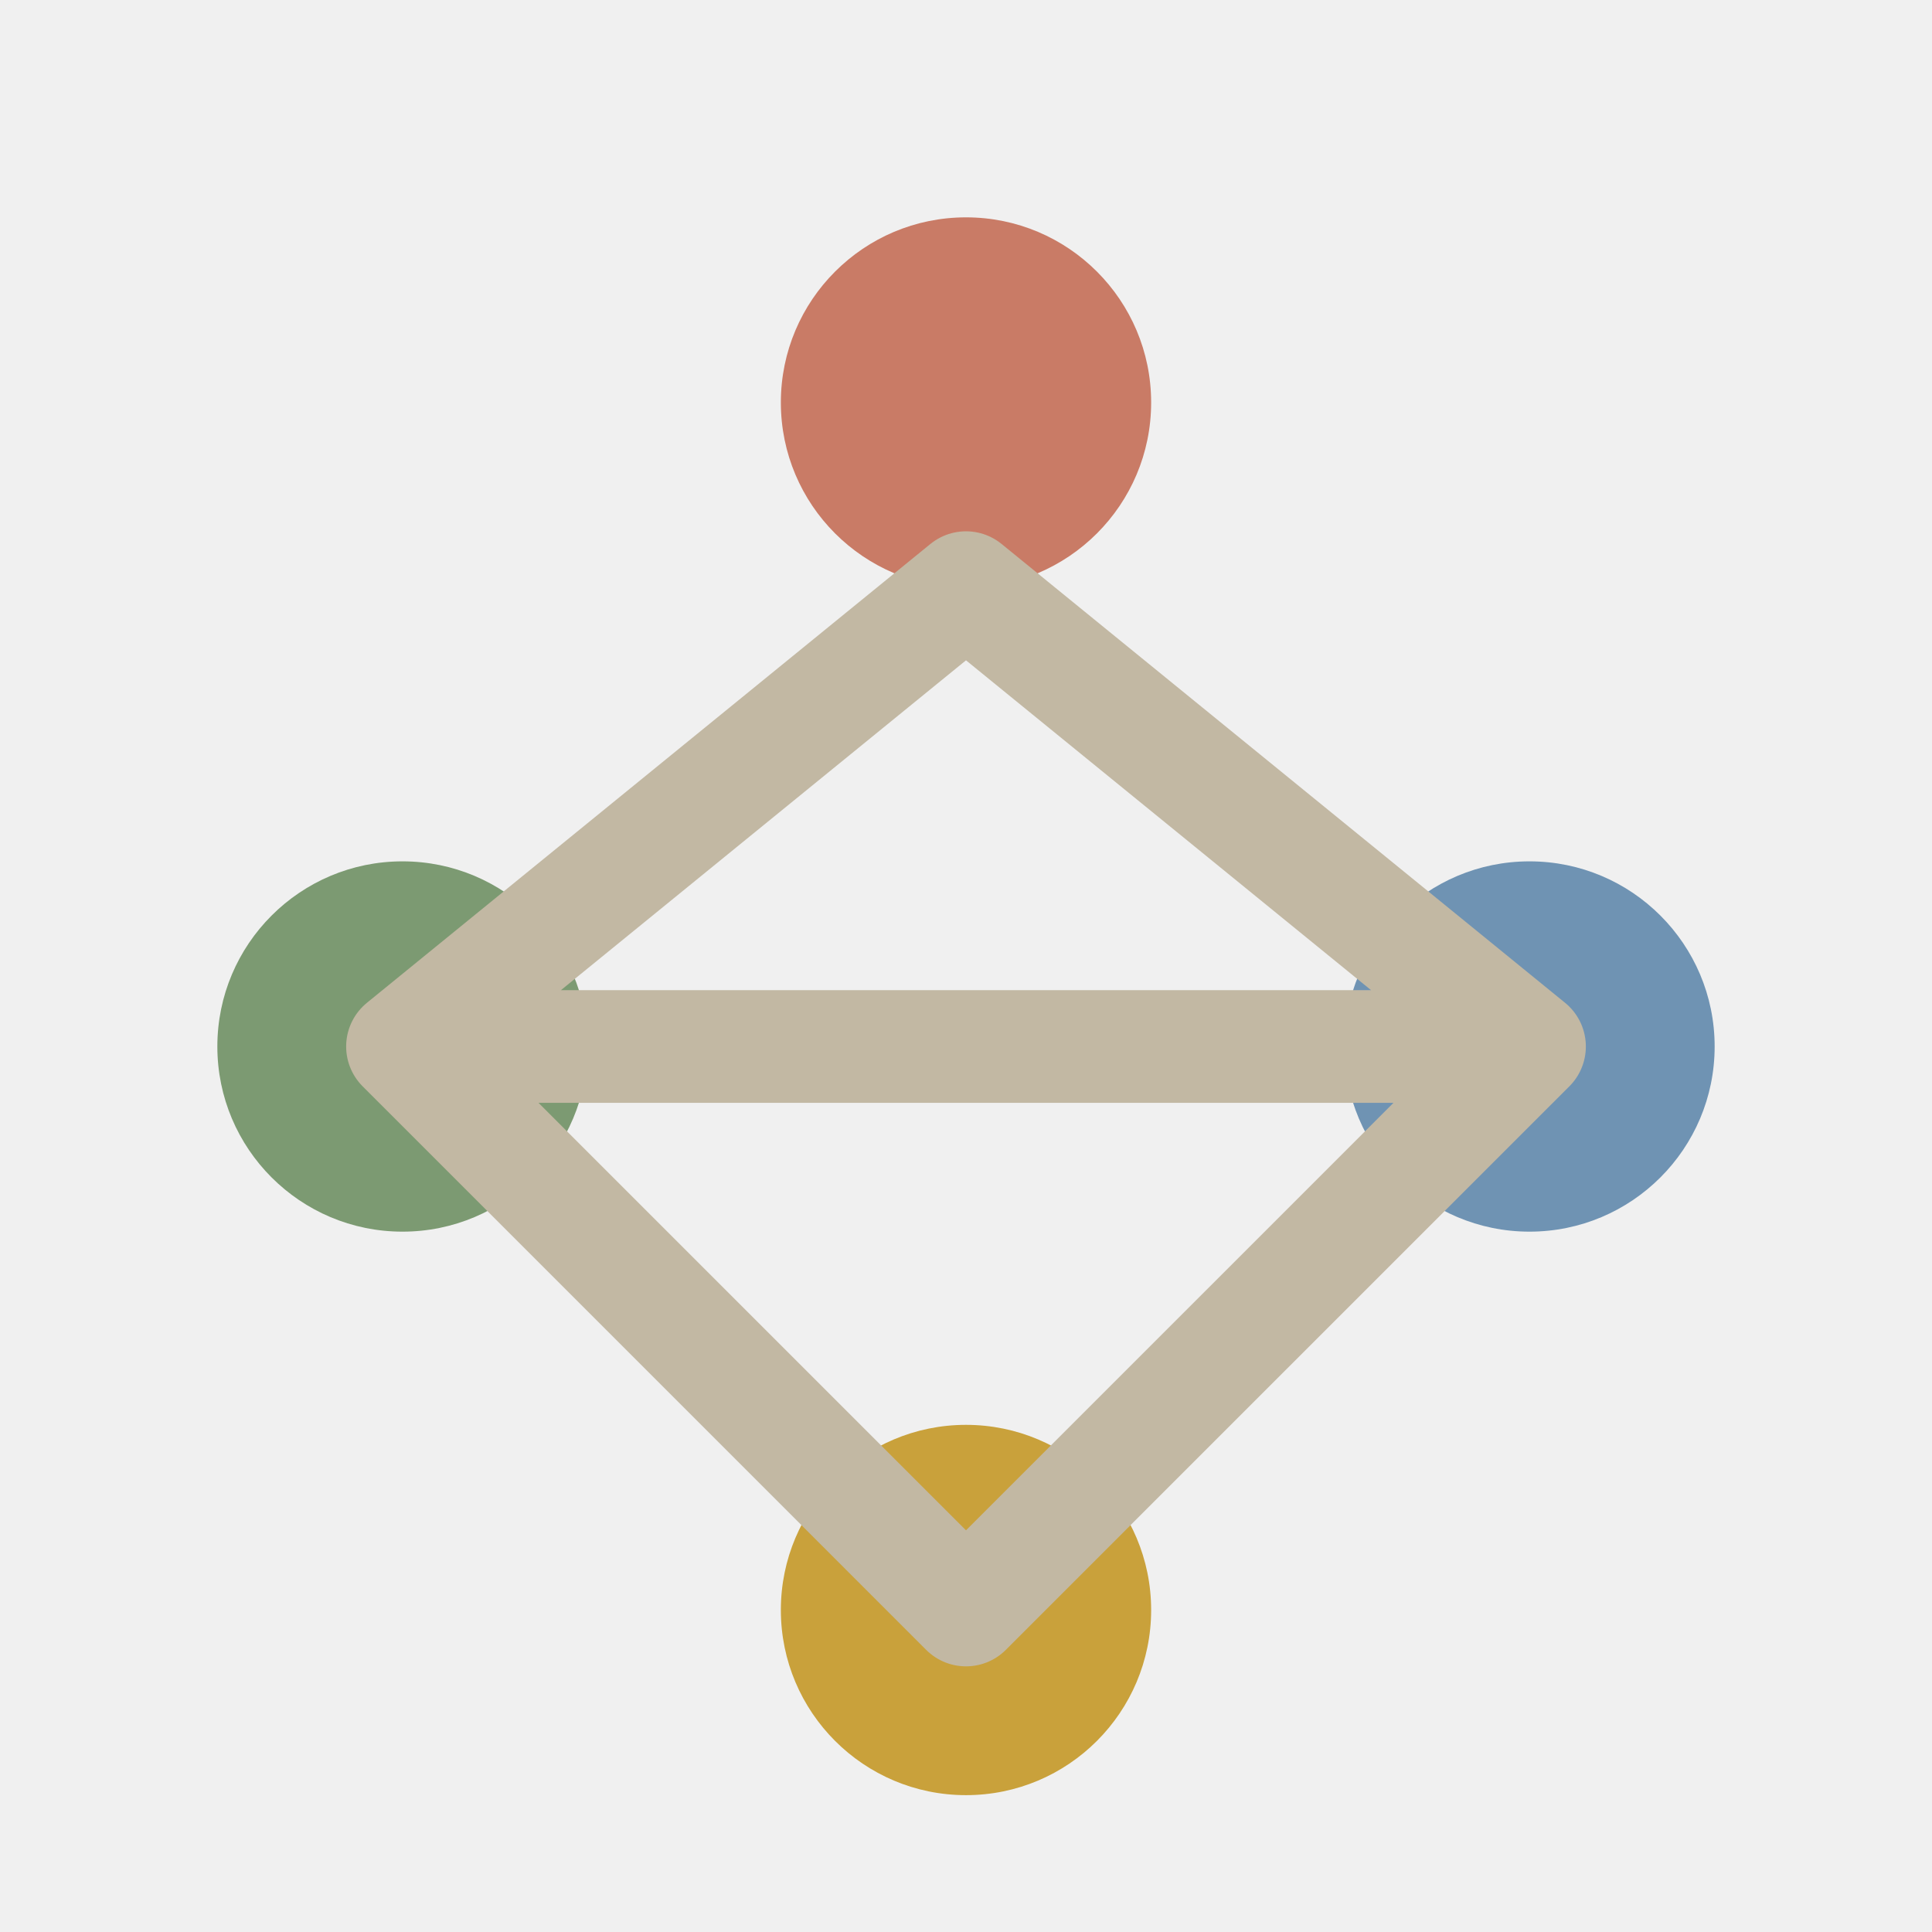
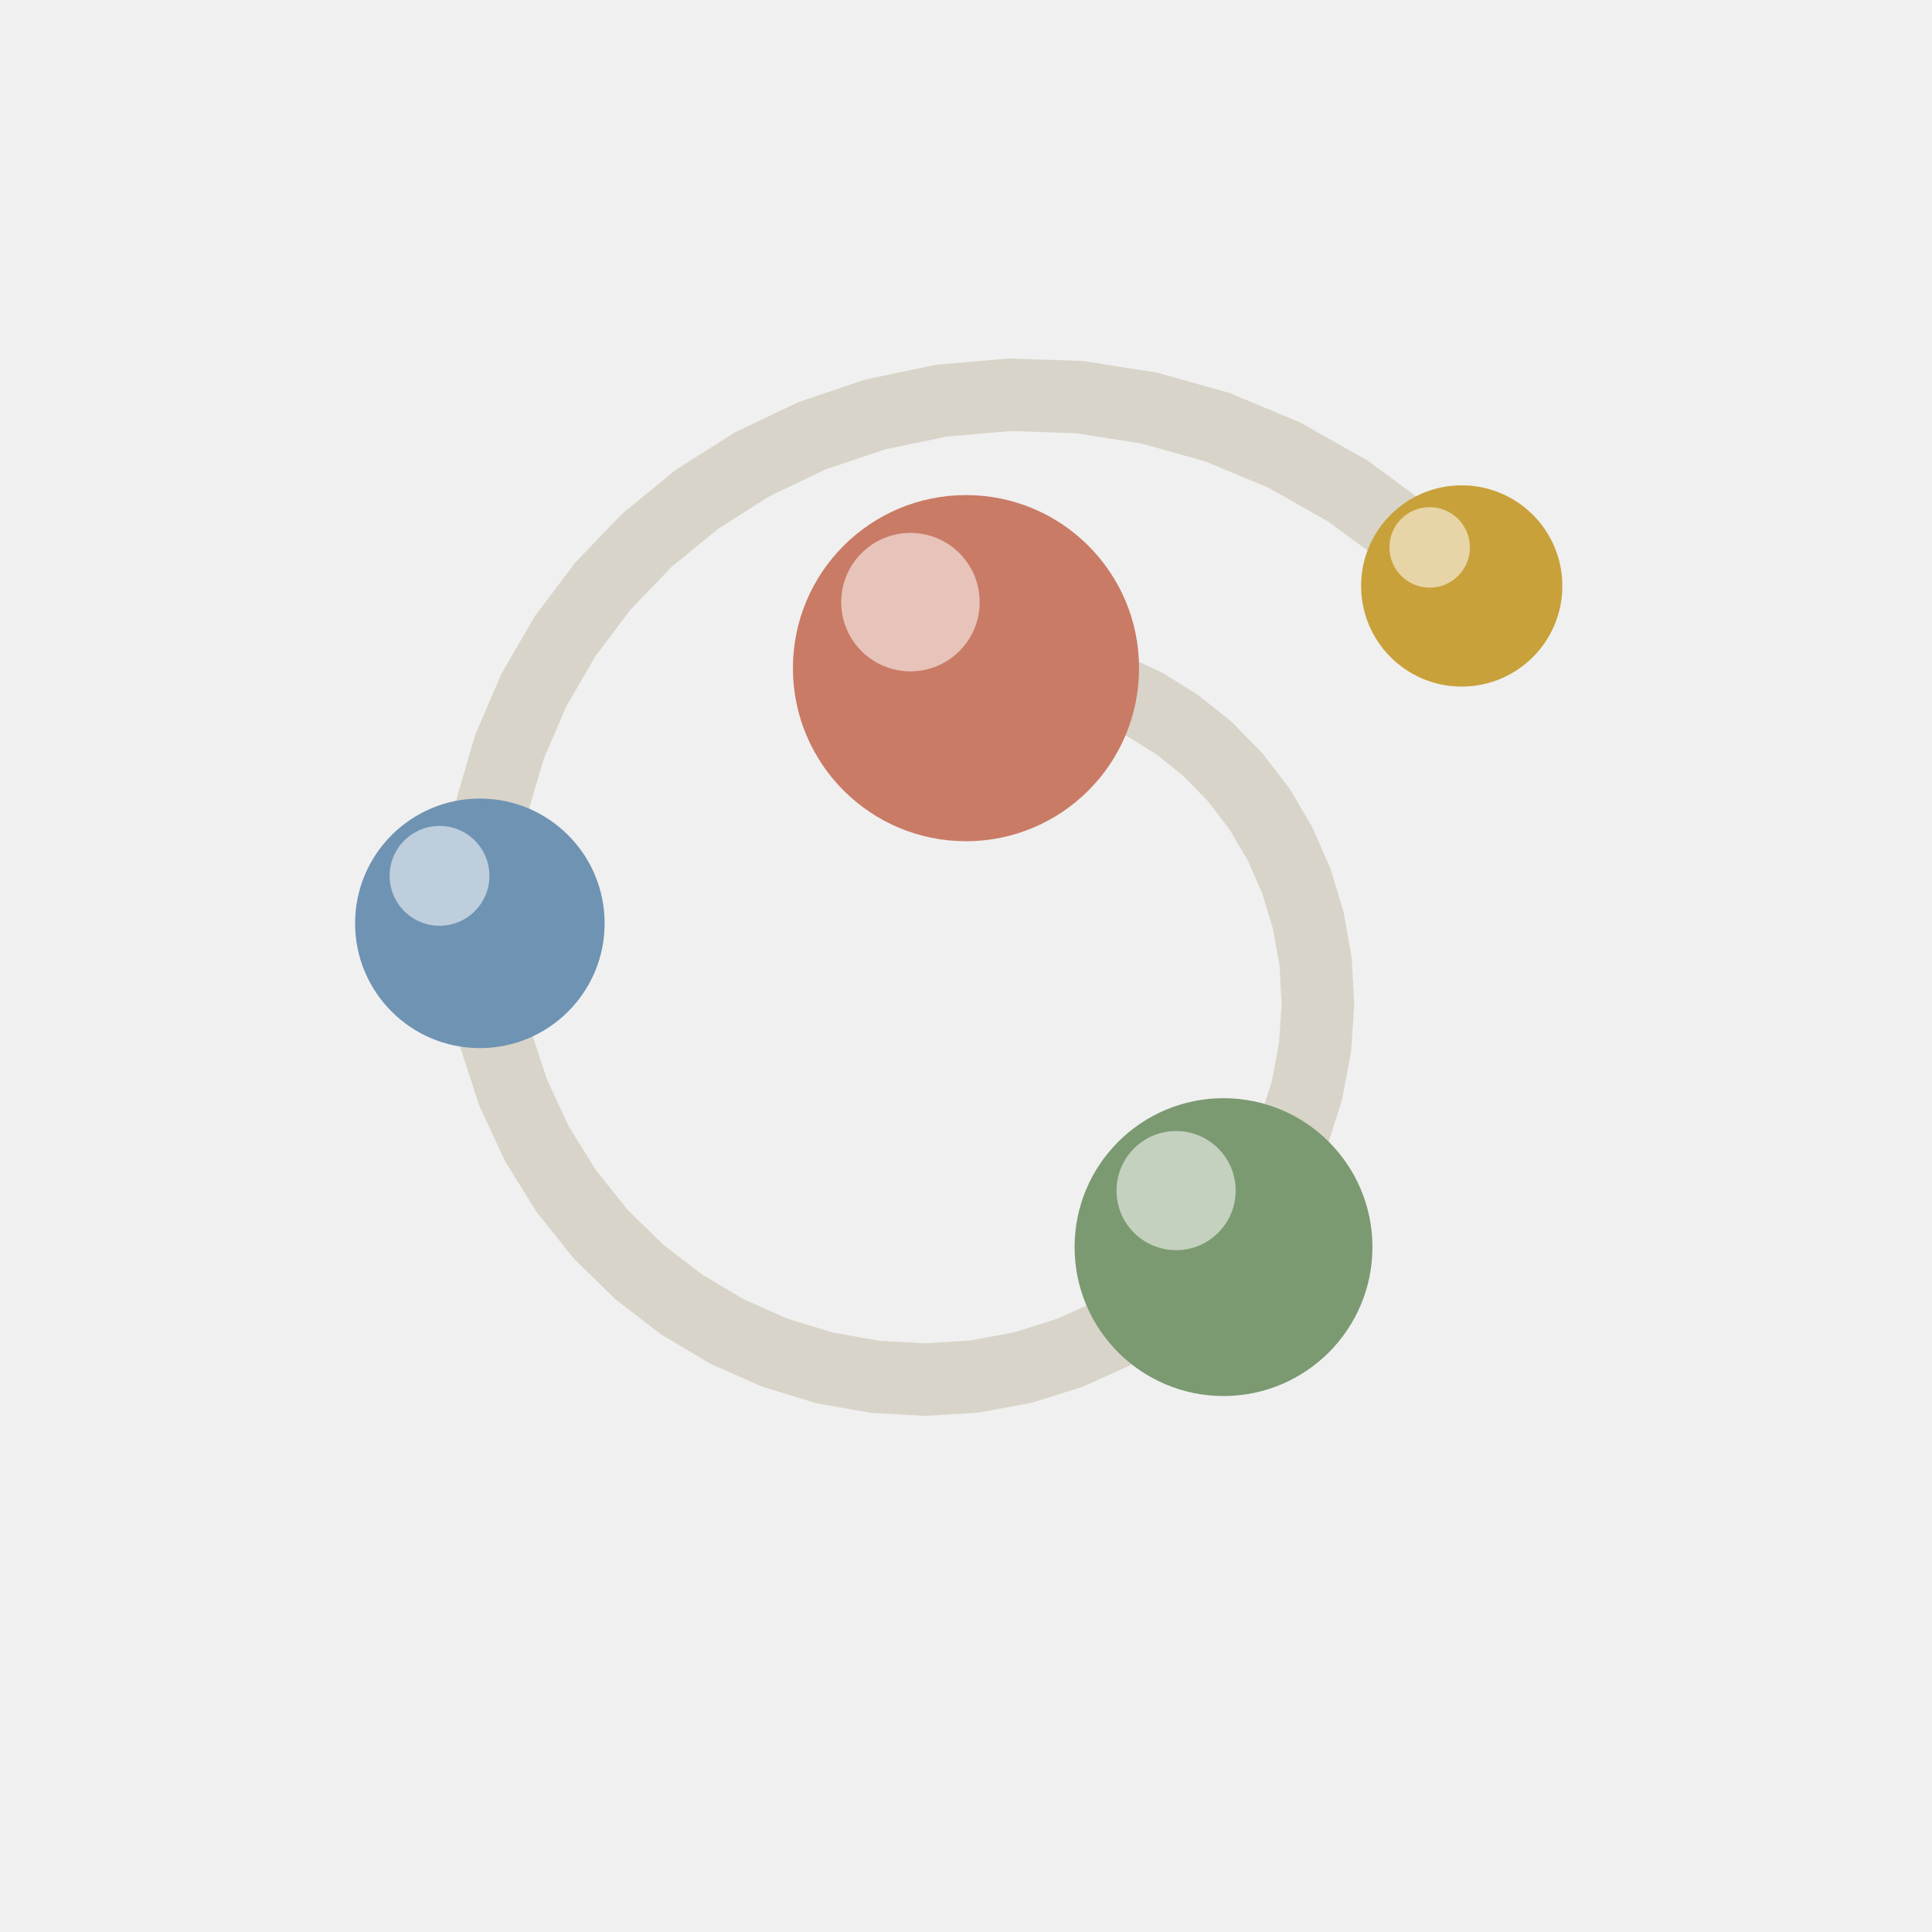
<svg xmlns="http://www.w3.org/2000/svg" width="28" height="28" viewBox="0 0 24 24">
-   <circle cx="12" cy="5" r="2.3" fill="#c97b66" />
-   <circle cx="5" cy="13" r="2.3" fill="#7c9a72" />
-   <circle cx="19" cy="13" r="2.3" fill="#6f93b3" />
-   <circle cx="12" cy="20" r="2.3" fill="#c9a13b" />
-   <path d="M12 7.3 L5 13 M12 7.3 L19 13 M5 13 L12 20 M19 13 L12 20 M5 13 L19 13" stroke="#c2b8a3" stroke-width="1.4" fill="none" stroke-linecap="round" />
+   <path d="M 12.0 8.3 L 12.448 8.281 L 12.901 8.316 L 13.353 8.407 L 13.795 8.552 L 14.222 8.752 L 14.627 9.004 L 15.004 9.307 L 15.346 9.658 L 15.647 10.051 L 15.902 10.483 L 16.105 10.948 L 16.254 11.44 L 16.344 11.953 L 16.372 12.479 L 16.336 13.012 L 16.236 13.542 L 16.071 14.064 L 15.842 14.567 L 15.55 15.046 L 15.199 15.492 L 14.792 15.898 L 14.334 16.256 L 13.83 16.561 L 13.287 16.806 L 12.711 16.987 L 12.11 17.099 L 11.493 17.138 L 10.868 17.103 L 10.243 16.992 L 9.629 16.805 L 9.035 16.542 L 8.469 16.206 L 7.941 15.8 L 7.459 15.328 L 7.033 14.794 L 6.669 14.207 L 6.374 13.572 L 6.154 12.898 L 6.015 12.194 L 5.961 11.47 L 5.994 10.735 L 6.117 10.001 L 6.329 9.278 L 6.63 8.576 L 7.017 7.908 L 7.487 7.283 L 8.036 6.712 L 8.656 6.204 L 9.342 5.769 L 10.083 5.415 L 10.871 5.149 L 11.696 4.977 L 12.545 4.904 L 13.408 4.933 L 14.272 5.068 L 15.124 5.307 L 15.951 5.652 L 16.741 6.098 L 17.48 6.642 L 18.158 7.279" fill="none" stroke="#c2b8a3" stroke-width="0.9" stroke-linecap="round" opacity="0.5" />
+   <circle cx="12" cy="8.3" r="2.15" fill="#c97b66" />
+   <circle cx="11.31" cy="7.48" r="0.86" fill="#ffffff" opacity="0.55" />
+   <circle cx="15.199" cy="15.492" r="1.85" fill="#7c9a72" />
+   <circle cx="14.61" cy="14.79" r="0.74" fill="#ffffff" opacity="0.55" />
+   <circle cx="5.961" cy="11.47" r="1.55" fill="#6f93b3" />
+   <circle cx="5.46" cy="10.88" r="0.62" fill="#ffffff" opacity="0.55" />
+   <circle cx="18.158" cy="7.279" r="1.25" fill="#c9a13b" />
+   <circle cx="17.76" cy="6.8" r="0.5" fill="#ffffff" opacity="0.55" />
</svg>
